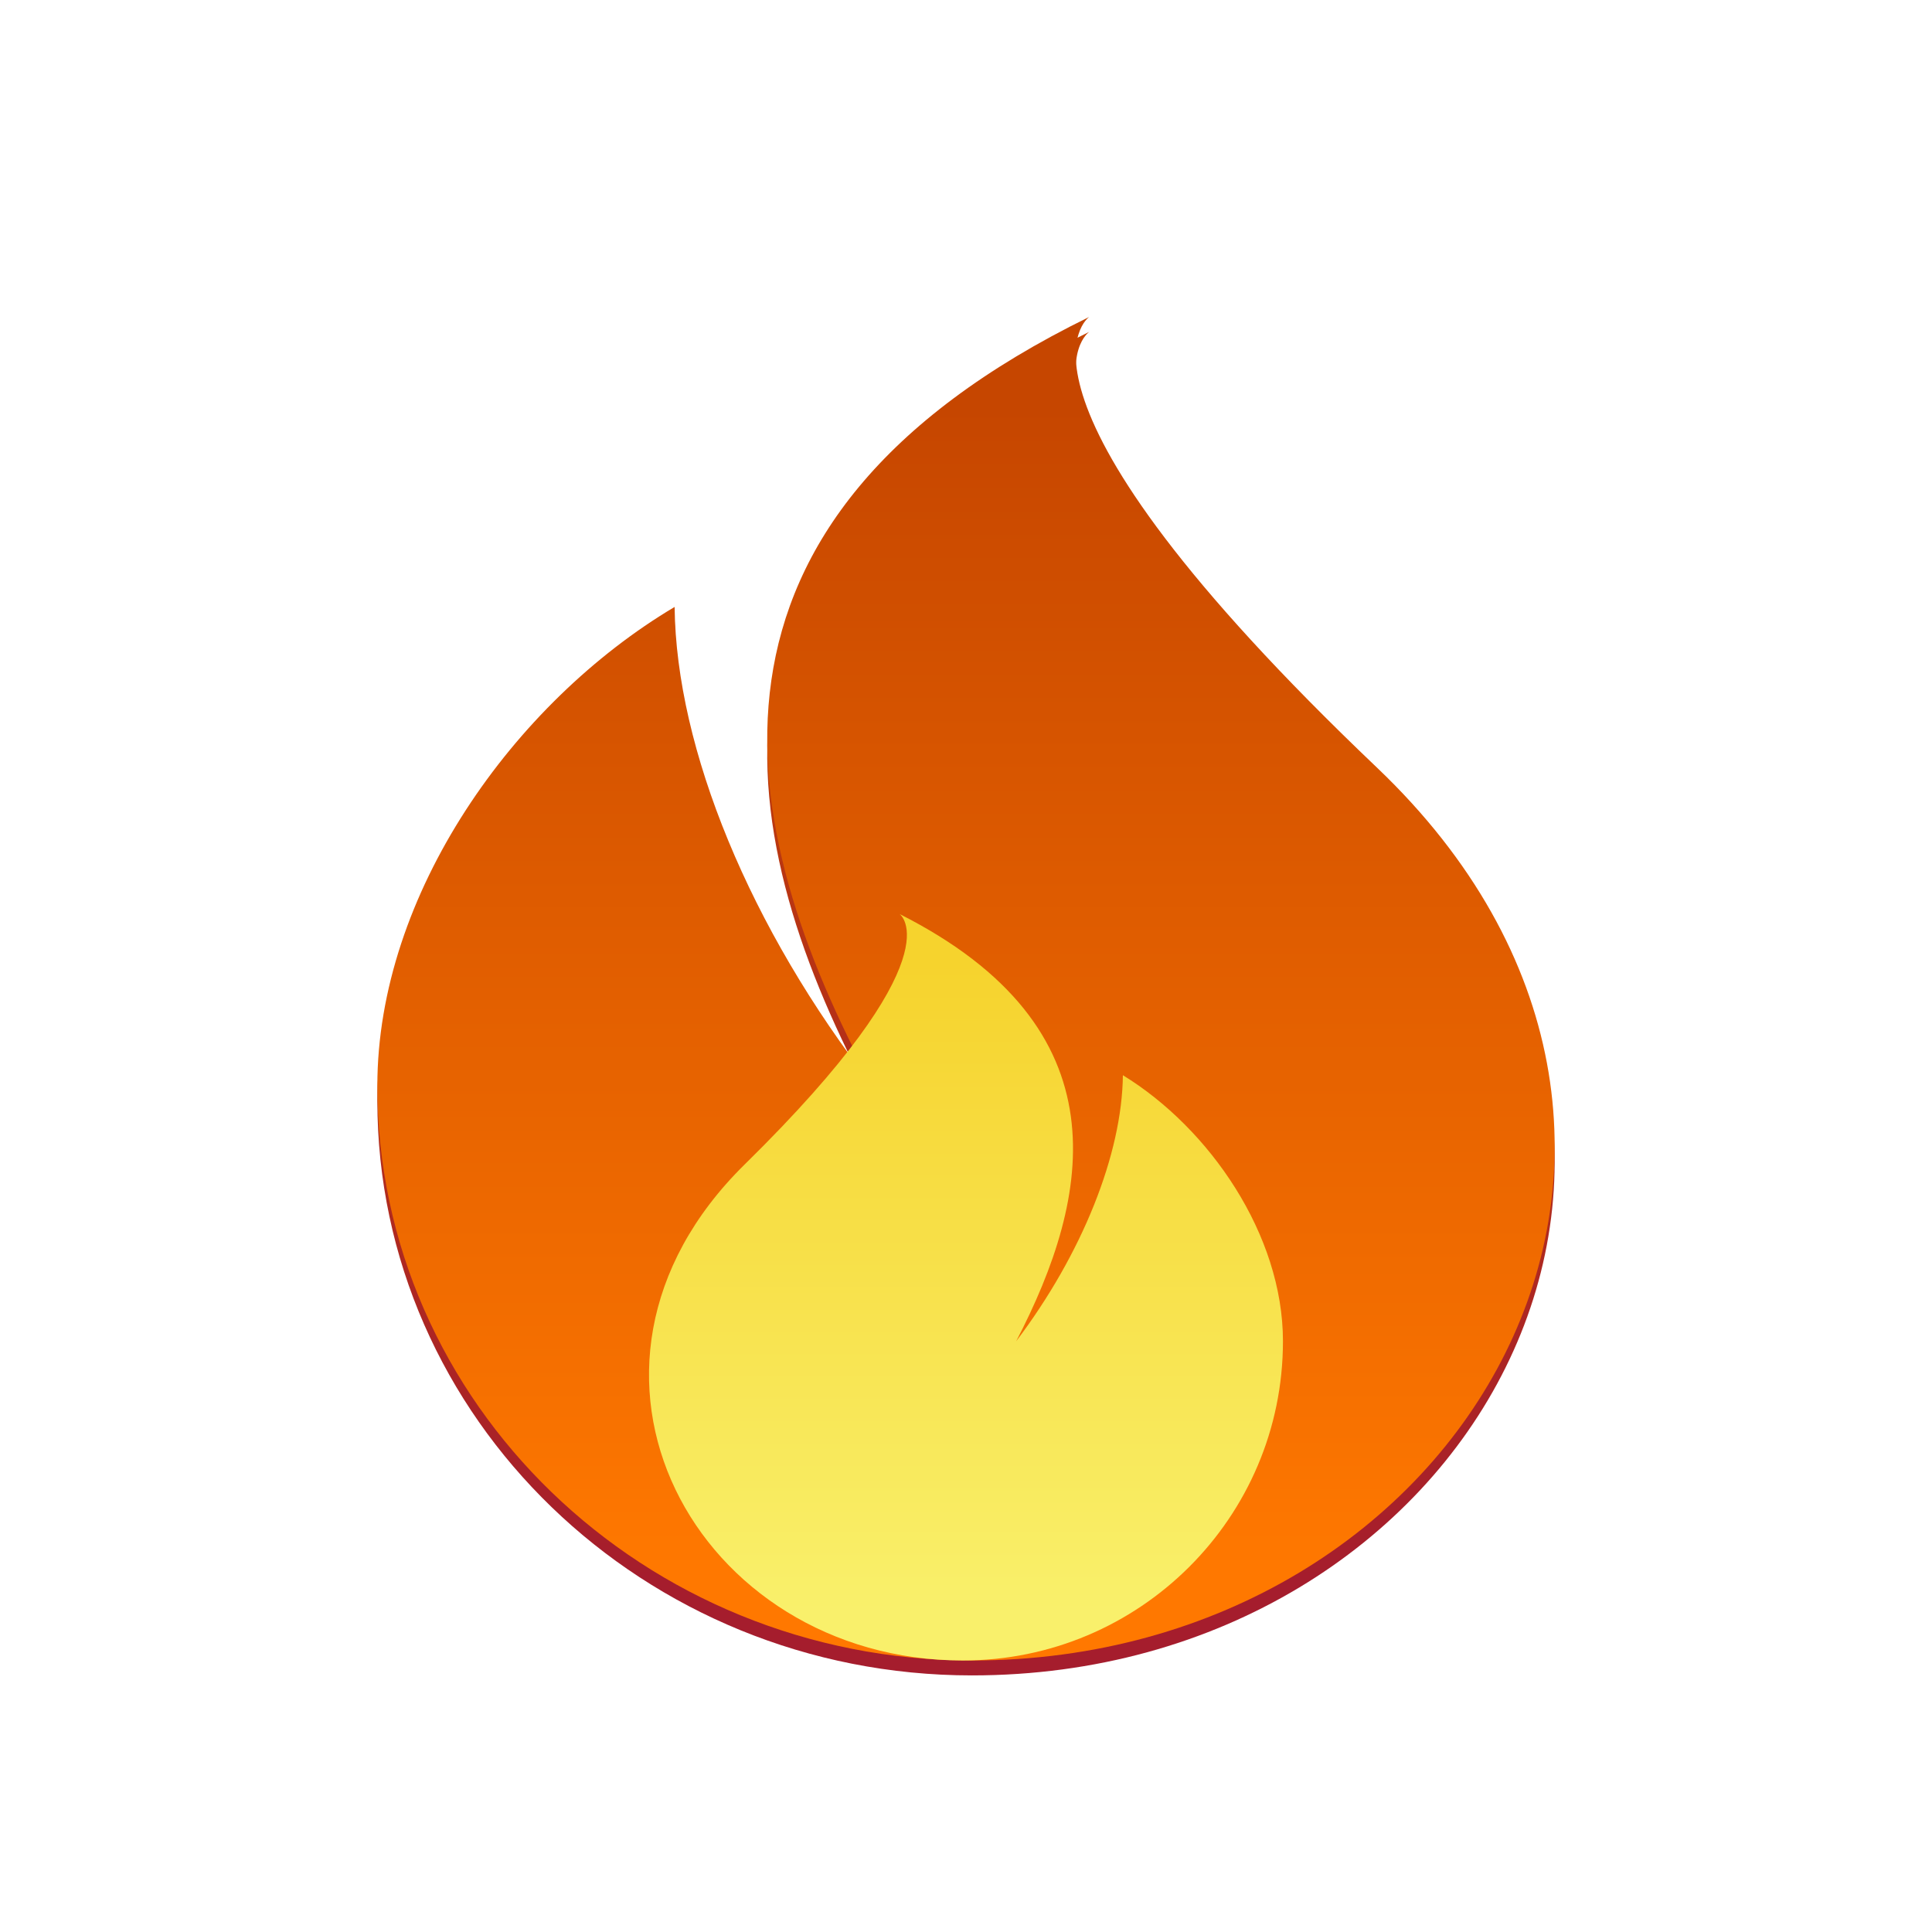
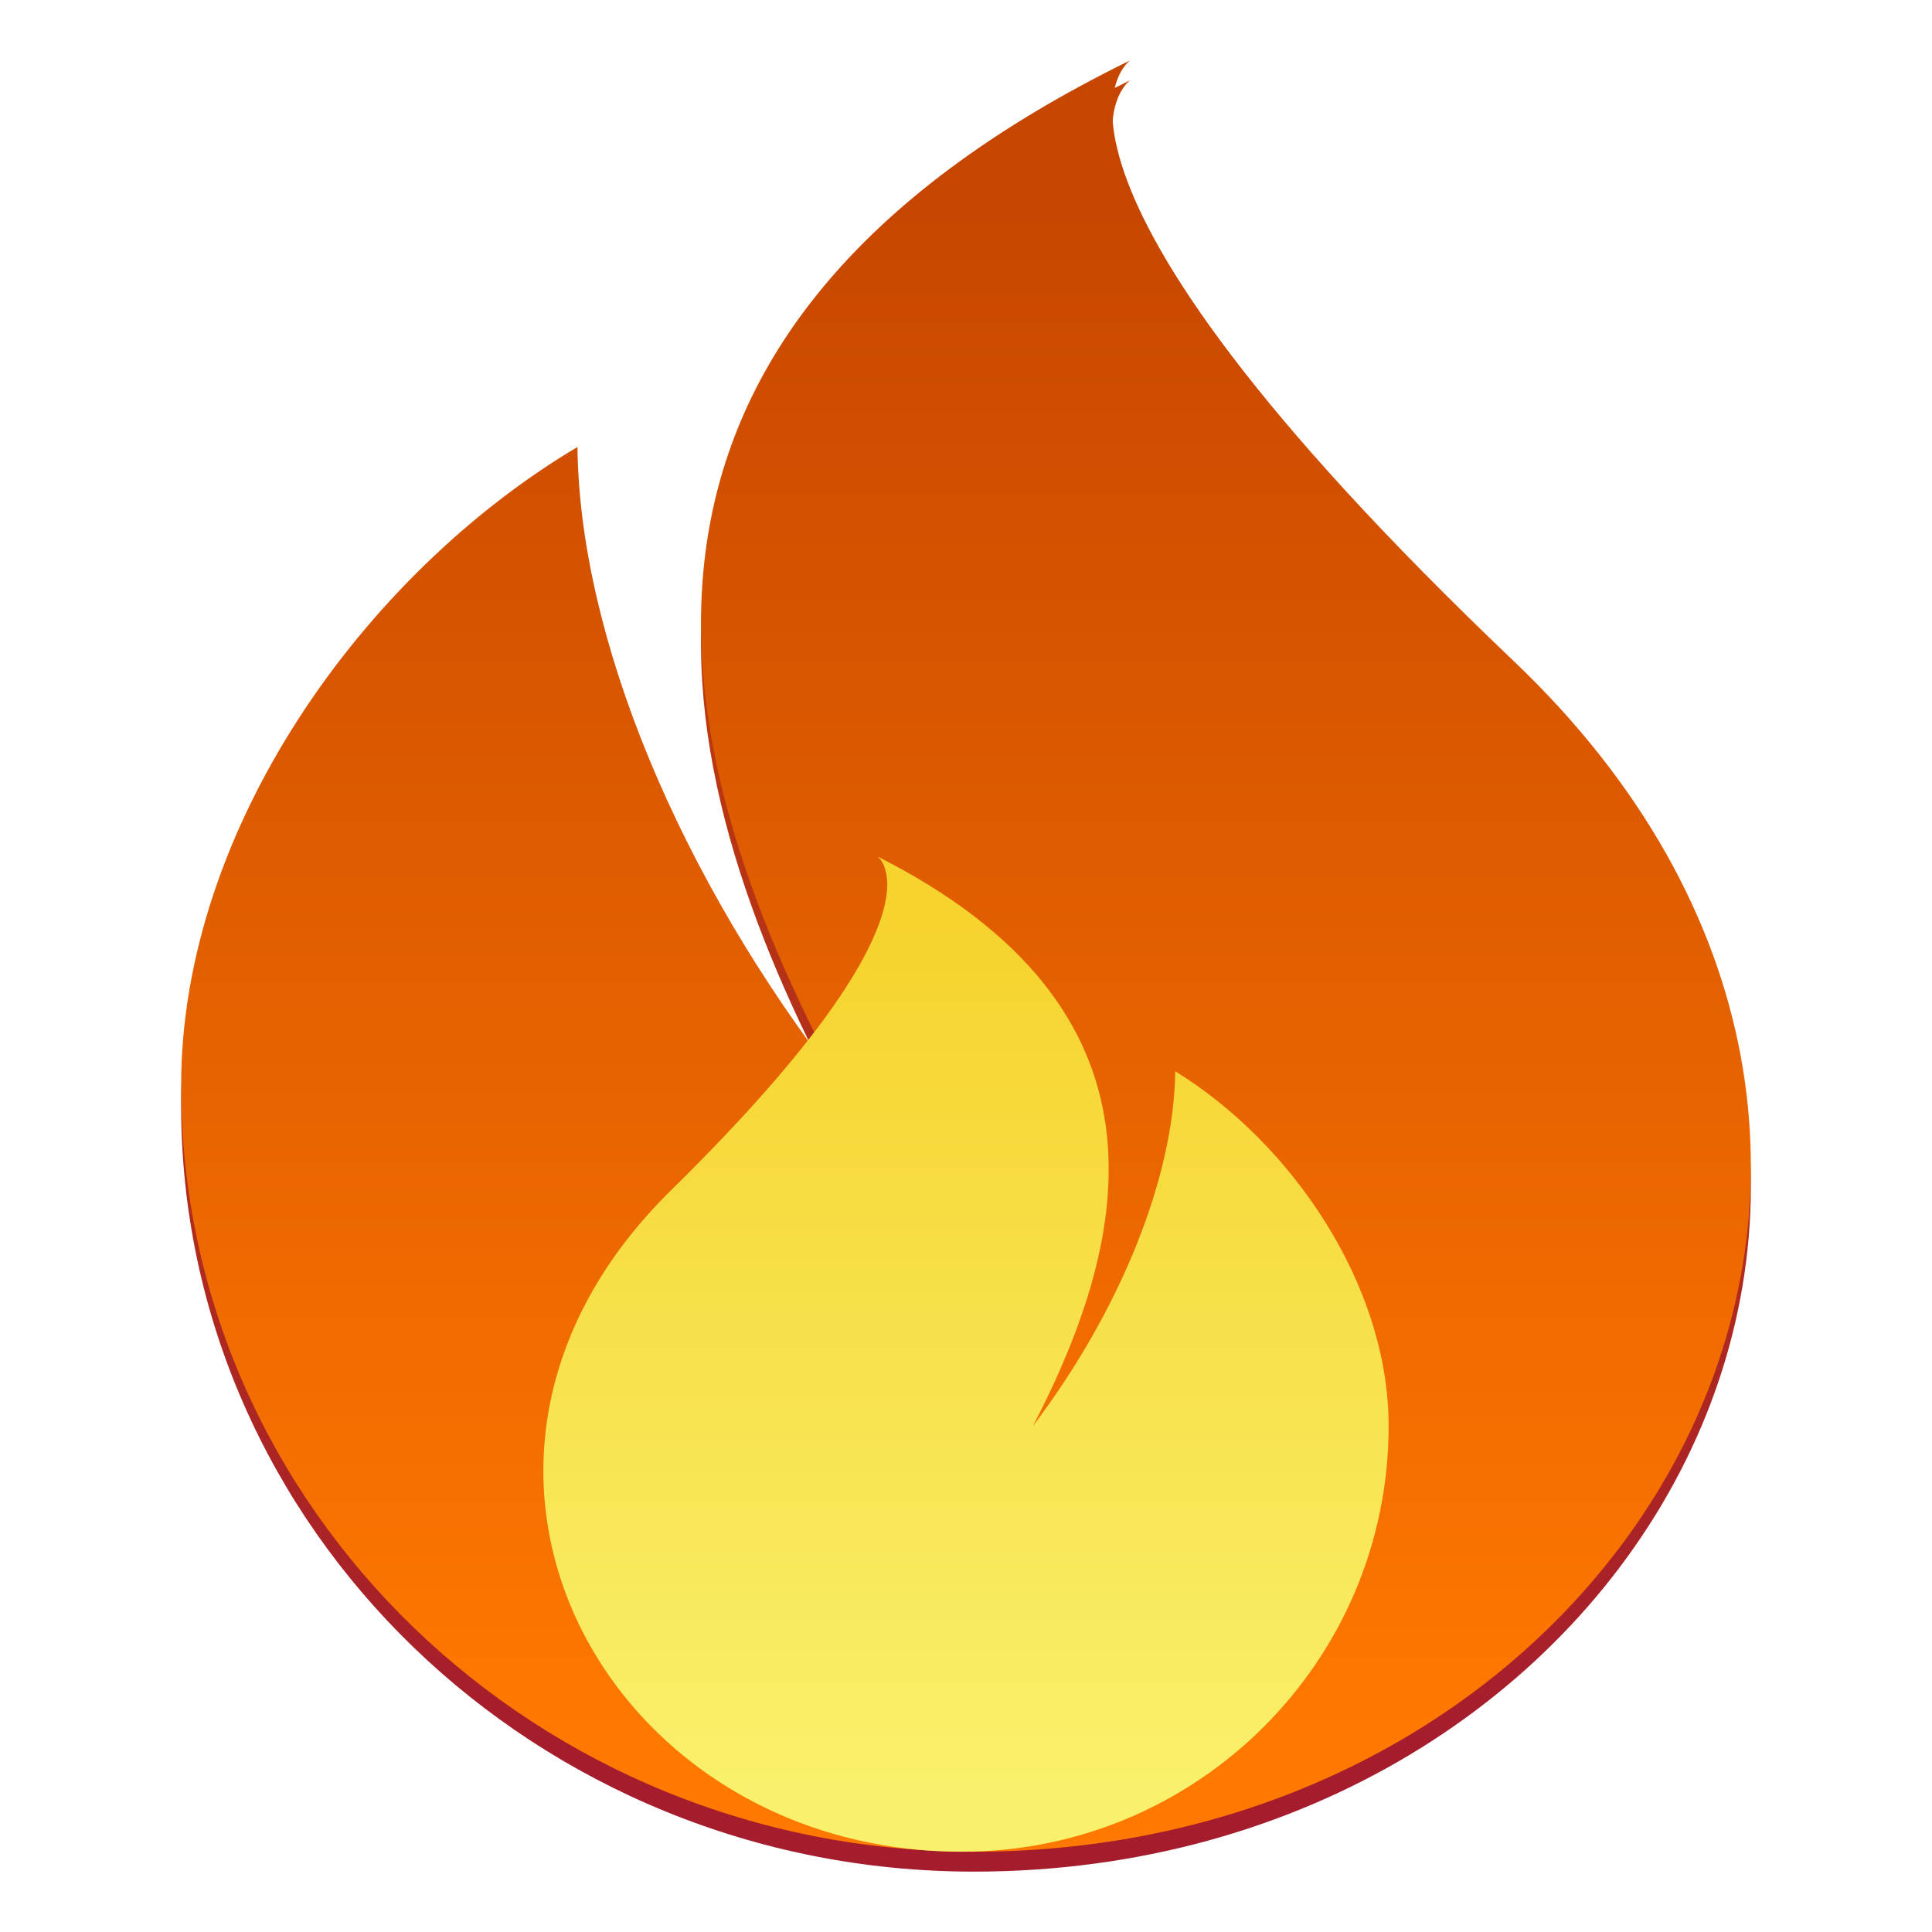
- <svg xmlns="http://www.w3.org/2000/svg" height="128px" viewBox="0 0 128 128" width="128px">
-   <linearGradient id="a" gradientTransform="matrix(1 0 0 0.989011 -3 -171.8571)" gradientUnits="userSpaceOnUse" x1="67" x2="67" y1="202" y2="280">
-     <stop offset="0" stop-color="#c64600" />
-     <stop offset="1" stop-color="#a51d2d" />
-   </linearGradient>
-   <linearGradient id="b" gradientTransform="matrix(1 0 0 0.989011 -3 -172.8462)" gradientUnits="userSpaceOnUse" x1="67" x2="67" y1="202" y2="280">
-     <stop offset="0" stop-color="#c64600" />
-     <stop offset="1" stop-color="#ff7800" />
-   </linearGradient>
-   <linearGradient id="c" gradientTransform="matrix(1.211538 0 0 1.236264 -17.57692 -241.0879)" gradientUnits="userSpaceOnUse" x1="67.333" x2="67.333" y1="246.667" y2="281.333">
-     <stop offset="0" stop-color="#f6d32d" />
-     <stop offset="1" stop-color="#f9f06b" />
-   </linearGradient>
-   <path d="m 72.16 21.988 c -27.75 13.586 -23.621 33.637 -14.336 50.938 c -8.129 -10.41 -13.027 -22.332 -13.129 -31.727 c -10.668 6.344 -19.695 19.035 -19.695 31.727 c 0 21.02 17.645 38.074 39.387 38.074 c 32.824 0 52.52 -34.676 26.852 -59.141 c -26.234 -24.988 -19.078 -29.871 -19.078 -29.871 z m 0 0" fill="url(#a)" />
-   <path d="m 72.16 21 c -27.75 13.582 -23.621 33.637 -14.336 50.938 c -8.129 -10.41 -13.027 -22.332 -13.129 -31.727 c -10.668 6.344 -19.695 19.035 -19.695 31.727 c 0 21.02 17.645 38.074 39.387 38.074 c 32.824 0 52.52 -34.68 26.852 -59.145 c -26.234 -24.984 -19.078 -29.867 -19.078 -29.867 z m 0 0" fill="url(#b)" />
-   <path d="m 59.605 60.559 c 14.941 7.547 12.719 18.688 7.719 28.301 c 4.379 -5.785 7.016 -12.406 7.07 -17.625 c 5.746 3.523 10.605 10.574 10.605 17.625 c 0 11.676 -9.5 21.152 -21.211 21.152 c -17.672 0 -28.277 -19.266 -14.457 -32.859 c 14.129 -13.879 10.273 -16.594 10.273 -16.594 z m 0 0" fill="url(#c)" />
+ <svg xmlns="http://www.w3.org/2000/svg" xmlns:xlink="http://www.w3.org/1999/xlink" width="96" height="96" viewBox="0 0 25.4 25.4" version="1.1" id="svg1">
+   <defs id="defs1">
+     <linearGradient xlink:href="#linearGradient116" id="linearGradient115" gradientUnits="userSpaceOnUse" gradientTransform="translate(-7,-4)" x1="67" y1="202" x2="67" y2="280" />
+     <linearGradient id="linearGradient116">
+       <stop style="stop-color:#c64600;stop-opacity:1;" offset="0" id="stop115" />
+       <stop style="stop-color:#a51d2d;stop-opacity:1;" offset="1" id="stop116" />
+     </linearGradient>
+     <linearGradient xlink:href="#linearGradient78" id="linearGradient112" x1="67" y1="202" x2="67" y2="280" gradientUnits="userSpaceOnUse" gradientTransform="translate(-7,-5)" />
+     <linearGradient id="linearGradient78">
+       <stop style="stop-color:#c64600;stop-opacity:1;" offset="0" id="stop78" />
+       <stop style="stop-color:#ff7800;stop-opacity:1;" offset="1" id="stop79" />
+     </linearGradient>
+     <linearGradient xlink:href="#linearGradient113" id="linearGradient114" x1="67.333" y1="246.667" x2="67.333" y2="281.333" gradientUnits="userSpaceOnUse" gradientTransform="matrix(1.211538,0,0,1.25,-21.57692,-74)" />
+     <linearGradient id="linearGradient113">
+       <stop style="stop-color:#f6d32d;stop-opacity:1;" offset="0" id="stop113" />
+       <stop style="stop-color:#f9f06b;stop-opacity:1;" offset="1" id="stop114" />
+     </linearGradient>
+   </defs>
+   <g id="g116" transform="matrix(0.2645833,0,0,0.2616758,-3.175,-49.18633)" style="display:inline;enable-background:new">
+     <path d="M 68.158,192 C 40.412,205.734 44.541,226.01 53.824,243.504 45.695,232.977 40.797,220.922 40.694,211.424 30.026,217.84 21,230.672 21,243.504 21,264.757 38.643,282 60.388,282 93.212,282 112.906,246.937 87.237,222.201 61.004,196.937 68.158,192 68.158,192 Z m 0,0" fill="#222222" id="path114" style="display:inline;fill:url(#linearGradient115);stroke-width:6.49;enable-background:new" />
+     <path d="M 68.158,191 C 40.412,204.734 44.541,225.01 53.824,242.504 45.695,231.977 40.797,219.922 40.694,210.424 30.026,216.84 21,229.672 21,242.504 21,263.757 38.643,281 60.388,281 93.212,281 112.906,245.937 87.237,221.201 61.004,195.937 68.158,191 68.158,191 Z m 0,0" fill="#222222" id="path1" style="display:inline;fill:url(#linearGradient112);stroke-width:6.49;enable-background:new" />
+     <path d="m 55.607,231 c 14.94,7.63 12.717,18.894 7.719,28.613 4.377,-5.848 7.014,-12.545 7.07,-17.822 C 76.14,245.355 81,252.484 81,259.613 81,271.42 71.5,281 59.791,281 42.117,281 31.512,261.521 45.334,247.778 59.46,233.743 55.607,231 55.607,231 Z m 0,0" fill="#222222" id="path75" style="display:inline;fill:url(#linearGradient114);stroke-width:3.55;enable-background:new" />
+   </g>
</svg>
